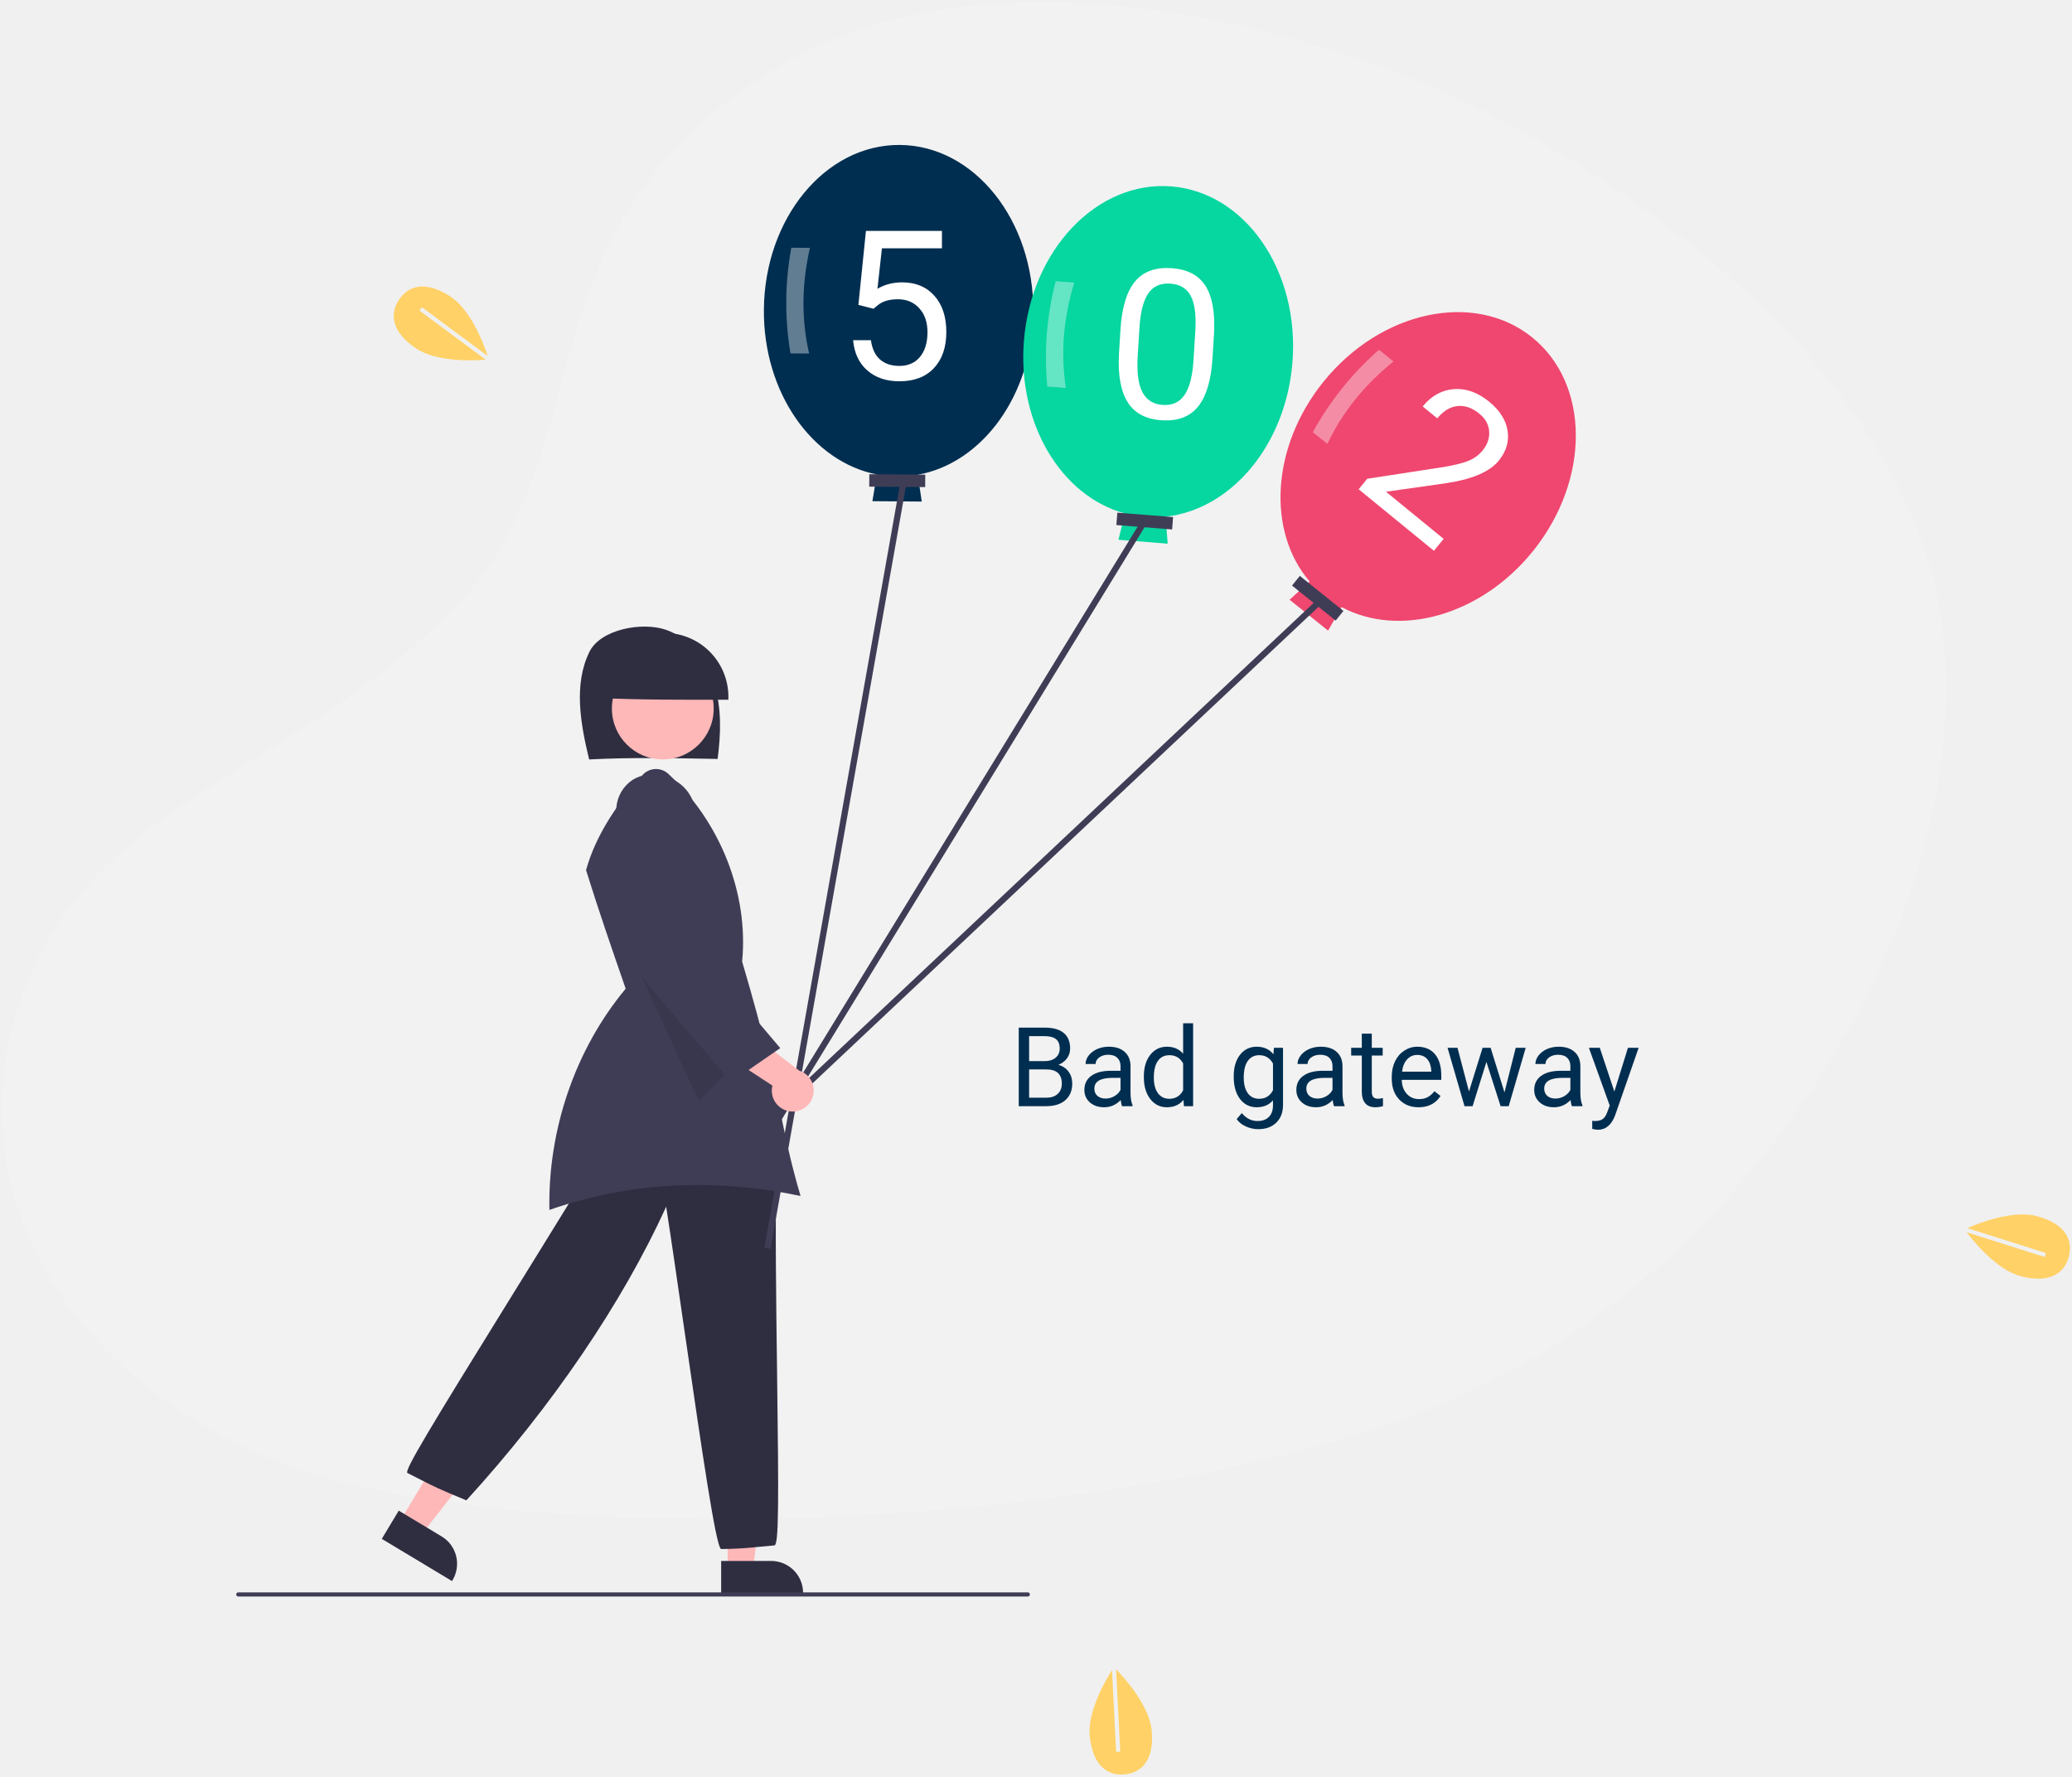
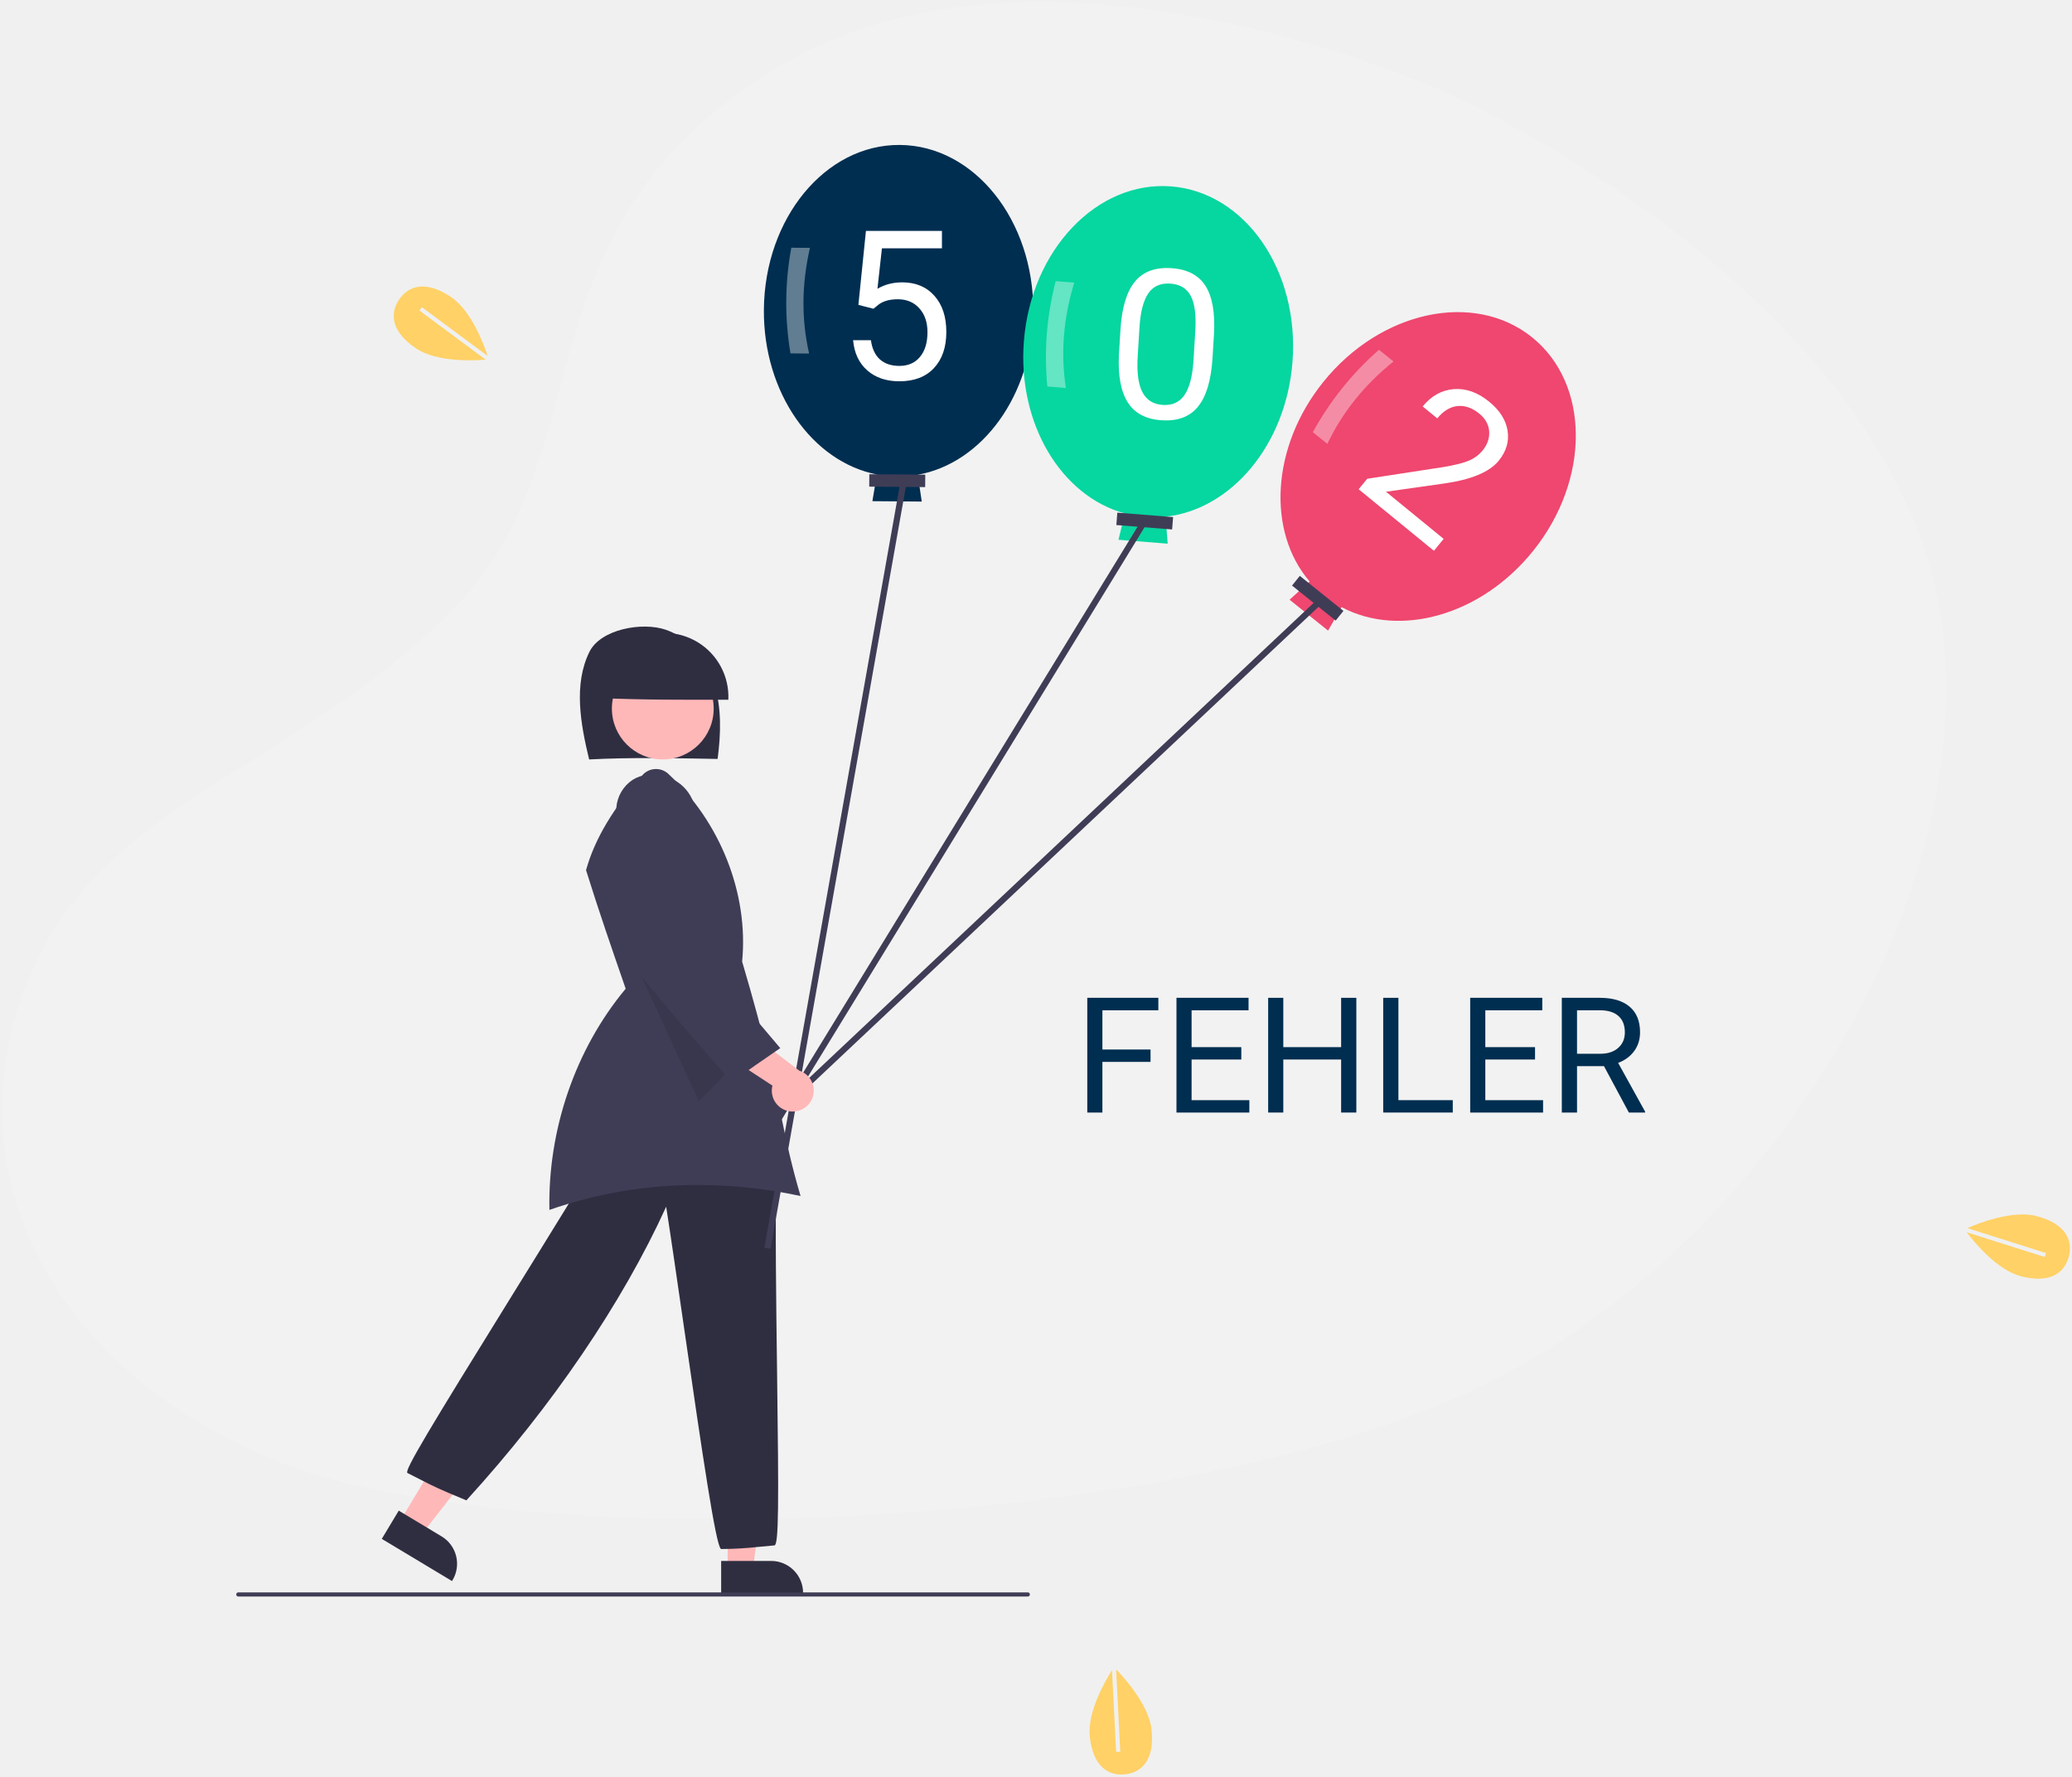
- <svg xmlns="http://www.w3.org/2000/svg" version="1.1" viewBox="0 0 999.885 857.317" height="857.317" width="999.885" data-name="Layer 1" id="eb138ea2-bd7e-4894-b46d-cd752eba296e">
+ <svg xmlns="http://www.w3.org/2000/svg" id="eb138ea2-bd7e-4894-b46d-cd752eba296e" data-name="Layer 1" width="999.885" height="857.317" viewBox="0 0 999.885 857.317" version="1.1">
  <defs id="defs67" />
-   <path id="path888" d="m 699.664,45.531 c 0,0 -194.796,-90.733 -324.115,-13.171 C 246.23,109.922 293.702,218.216 218.402,294.314 143.103,370.412 51.434,386.51 15.421,468.462 -25.373,561.294 22.22,660.565 134.918,705.538 247.615,750.511 567.071,742.124 717.67,667.489 868.269,592.854 976.308,396.754 927.199,260.655 878.091,124.556 699.664,45.531 699.664,45.531 Z" style="fill:#f2f2f2;fill-opacity:1;stroke:none;stroke-width:1.043px;stroke-linecap:butt;stroke-linejoin:miter;stroke-opacity:1" />
-   <polygon transform="translate(113.9914,69.94329)" style="fill:#ffb8b8" id="polygon2" points="255.239,640.012 237.145,640.012 237.145,687.3 249.405,687.3 " />
-   <path style="fill:#2f2e41" id="path4" d="m 348.01,753.24 h 24.144 a 15.404,15.404 0 0 1 15.387,15.387 v 0.5 h -39.531 z" />
-   <polygon transform="translate(113.9914,69.94329)" style="fill:#ffb8b8" id="polygon6" points="118.914,632.854 103.404,623.535 79.05,664.069 89.559,670.383 " />
-   <path style="fill:#2f2e41" id="path8" d="m 184.24,742.588 8.182,-13.618 20.696,12.434 a 15.405,15.405 0 0 1 5.265,21.114 l -0.258,0.429 z" />
-   <path style="fill:#2f2e41" id="path10" d="m 347.801,747.334 c -2.473,-2.518 -8.617,-43.875 -17.707,-106.682 -3.161,-21.841 -6.153,-42.513 -8.618,-58.343 -21.094,46.37 -55.196,96.531 -96.175,141.435 l -0.236,0.259 -0.324,-0.133 c -13.11,-5.398 -15.55,-6.649 -21.444,-9.672 -1.76,-0.903 -3.831,-1.964 -6.589,-3.343 l -0.153,-0.118 c -1.266,-1.446 10.285,-20.62 50.672,-85.813 17.594,-28.4 35.786,-57.766 47.835,-78.153 l 0.112,-0.19 0.216,-0.045 c 29.128,-6.075 57.213,1.056 79.083,20.077 l 0.177,0.155 -0.006,0.235 c -0.59,23.908 -0.095,61.448 0.343,94.57 0.854,64.667 0.798,83.559 -1.216,84.158 l -0.101,0.019 c -2.952,0.242 -5.403,0.484 -7.662,0.708 a 164.629,164.629 0 0 1 -17.849,1.027 l -0.211,0.001 z" />
-   <path style="fill:#2f2e41" id="path12" d="m 284.3,366.477 c -4.127,-17.04 -7.624,-36.26 0.16,-51.955 5.4,-10.89 25.379,-14.557 36.831,-10.634 11.452,3.923 19.732,14.567 23.374,26.172 3.642,11.605 3.218,24.11 1.631,36.174 -21.062,-0.405 -42.125,-0.809 -61.996,0.243 z" />
-   <circle style="fill:#ffb8b8" id="circle14" r="24.561" cy="341.912" cx="319.844" />
-   <path style="fill:#2f2e41" id="path16" d="m 289.818,336.852 a 30.85,30.85 0 1 1 61.662,0.813 c -21.022,0.045 -42.045,0.089 -61.662,-0.813 z" />
-   <path style="fill:#3f3d56" id="path18" d="m 386.322,577.152 c -4.529,-15.451 -6.785,-26.265 -9.39,-38.754 -3.572,-17.12 -7.62,-36.524 -18.771,-74.303 l -0.028,-0.093 0.009,-0.096 c 3.157,-32.765 -10.606,-67.533 -35.919,-90.738 a 8.764,8.764 0 0 0 -11.964,0.606 c -14.241,15.992 -23.191,30.972 -27.361,45.795 l -0.09,0.321 c 5.945,19.13 12.599,38.356 19.036,56.956 l 0.092,0.266 -0.18,0.217 c -24.1,29.017 -37.429,67.805 -36.626,106.521 a 214.654,214.654 0 0 1 71.777,-12.017 232.686,232.686 0 0 1 49.414,5.32 z" />
-   <polygon transform="translate(113.9914,69.94329)" style="opacity:0.1" id="polygon20" points="243.941,440.463 186.941,382.463 223.217,461.44 " />
-   <path style="fill:#002e50;fill-opacity:1" id="path22" d="m 498.622,150.45 c 0.345,-44.181 -28.476,-80.225 -64.373,-80.505 -35.897,-0.28 -65.278,35.309 -65.623,79.49 -0.313,40.056 23.348,73.421 54.52,79.512 l -2.152,12.899 23.823,0.186 -1.95,-12.931 c 31.264,-5.604 55.443,-38.596 55.755,-78.651 z" />
-   <path style="fill:#ffffff;fill-opacity:0.378" id="path24" d="m 390.462,170.606 -9,-0.07 a 146.494,146.494 0 0 1 0.398,-50.998 l 9,0.07 q -6.049,26.404 -0.398,50.998 z" />
-   <rect style="fill:#3f3d56" id="rect26" transform="rotate(0.44739)" height="6" width="27" y="225.552" x="421.282" />
-   <path style="fill:#06d6a0;fill-opacity:1" id="path28" d="m 623.698,174.845 c 3.498,-44.044 -22.677,-82.053 -58.462,-84.895 -35.786,-2.842 -67.632,30.559 -71.13,74.603 -3.171,39.931 18.047,74.9 48.705,83.201 l -3.067,12.713 23.748,1.886 -1.022,-13.038 c 31.584,-3.358 58.056,-34.539 61.228,-74.471 z" />
-   <path style="fill:#ffffff;fill-opacity:0.378" id="path30" d="m 514.374,187.228 -8.972,-0.713 a 146.494,146.494 0 0 1 4.038,-50.84 l 8.972,0.713 q -7.918,25.905 -4.038,50.84 z" />
-   <rect style="fill:#3f3d56" id="rect32" transform="rotate(4.54094)" height="6" width="27" y="203.917" x="557.083" />
-   <rect style="fill:#3f3d56" id="rect34" transform="rotate(-58.50618)" height="3" width="376.138" y="600.878" x="-300.841" />
-   <path style="fill:#ef476f;fill-opacity:1" id="path36" d="m 739.883,265.791 c 27.656,-34.457 27.379,-80.606 -0.617,-103.076 -27.996,-22.47 -73.111,-12.753 -100.767,21.704 -25.073,31.239 -27.186,72.088 -6.499,96.19 l -9.684,8.789 18.579,14.912 6.485,-11.357 c 28.007,14.981 67.431,4.077 92.504,-27.162 z" />
-   <path style="fill:#ffffff;fill-opacity:0.378" id="path38" d="m 640.547,214.197 -7.019,-5.633 a 146.494,146.494 0 0 1 31.923,-39.774 l 7.019,5.633 q -21.113,16.971 -31.923,39.774 z" />
-   <rect style="fill:#3f3d56" id="rect40" transform="rotate(38.75076)" height="6" width="27" y="-175.893" x="663.12" />
-   <rect style="fill:#3f3d56" id="rect42" transform="rotate(-43.27915)" height="3" width="376.138" y="646.39" x="-111.137" />
-   <rect style="fill:#3f3d56;stroke-width:1" id="rect44" transform="rotate(-79.92946)" height="3" width="376.137" y="468.477" x="-528.288" />
-   <path style="fill:#ffb8b8" id="path46" d="m 381.809,536.354 a 10.056,10.056 0 0 1 -9.055,-12.481 l -29.891,-19.584 17.047,-7.365 25.771,19.726 a 10.11,10.11 0 0 1 -3.873,19.703 z" />
-   <path style="fill:#3f3d56" id="path48" d="m 352.745,521.898 c -17.875,-20.564 -36.359,-41.828 -53.186,-63.206 l -0.108,-0.144 7.3e-4,-0.174 c 0.077,-17.457 0.156,-35.504 2.224,-55.695 a 15.983,15.983 0 0 1 -4.237,-13.087 17.721,17.721 0 0 1 7.782,-13.234 c 8.422,-5.32 21.042,-2.44 27.007,6.167 5.759,8.308 4.917,20.21 0.523,26.205 l -4.865,38.152 -0.43,-0.033 0.095,0.048 0.034,-0.028 0.063,0.077 0.149,0.076 c -0.008,0.016 -0.018,0.039 -0.03,0.069 15.784,19.271 32.103,39.193 48.405,58.265 l 0.361,0.423 -0.459,0.314 c -7.637,5.236 -15.535,10.651 -22.649,15.887 l -0.377,0.267 z" />
-   <path style="fill:#3f3d56" id="path50" d="m 495.991,770.407 h -381 a 1,1 0 0 1 0,-2 h 381 a 1,1 0 0 1 0,2 z" />
-   <polygon transform="translate(113.9914,69.94329)" style="fill:#f2f2f2" id="polygon52" points="" />
-   <path style="fill:#ffd166;fill-opacity:1" id="path54" d="m 987.326,604.672 -0.605,1.907 -37.678,-11.955 c 3.341,4.413 14.533,18.194 26.162,21.231 13.893,3.629 21.048,-1.443 23.142,-9.459 2.094,-8.015 -1.667,-15.938 -15.56,-19.567 -11.777,-3.076 -28.553,3.678 -33.393,5.808 z" />
-   <polygon transform="translate(113.9914,69.94329)" style="fill:#f2f2f2" id="polygon56" points="350.832,578.73 350.832,578.731 350.832,578.73 " />
-   <path style="fill:#ffd166;fill-opacity:1" id="path58" d="m 540.609,845.299 -1.998,0.101 -1.999,-39.479 c -2.963,4.674 -11.951,19.985 -10.723,31.941 1.467,14.284 8.724,19.209 16.965,18.363 8.241,-0.847 14.345,-7.144 12.878,-21.428 -1.244,-12.108 -13.446,-25.456 -17.136,-29.243 z" />
-   <polygon transform="translate(113.9914,69.94329)" style="fill:#f2f2f2" id="polygon60" points="" />
-   <path style="fill:#ffd166;fill-opacity:1" id="path62" d="m 202.401,149.848 1.192,-1.607 31.749,23.55 c -1.725,-5.259 -7.833,-21.929 -17.844,-28.58 -11.96,-7.946 -20.375,-5.474 -24.959,1.426 -4.584,6.9 -3.603,15.615 8.357,23.562 10.138,6.736 28.199,5.799 33.468,5.358 z" />
-   <g id="text878" style="font-style:normal;font-variant:normal;font-weight:normal;font-stretch:normal;font-size:100.694px;line-height:1.25;font-family:Roboto;-inkscape-font-specification:Roboto;text-align:center;letter-spacing:0px;word-spacing:0px;text-anchor:middle;fill:#ffffff;fill-opacity:1;stroke:none;stroke-width:1.888" aria-label="5">
-     <path id="path925" style="fill:#ffffff;fill-opacity:1;stroke-width:1.888" d="m 414.237,147.118 3.638,-35.695 h 36.678 v 8.408 h -28.959 l -2.163,19.519 q 5.261,-3.098 11.948,-3.098 9.784,0 15.537,6.49 5.753,6.441 5.753,17.454 0,11.063 -5.998,17.454 -5.949,6.343 -16.668,6.343 -9.489,0 -15.488,-5.261 -5.998,-5.261 -6.834,-14.553 h 8.604 q 0.836,6.146 4.376,9.293 3.54,3.098 9.342,3.098 6.343,0 9.932,-4.327 3.638,-4.327 3.638,-11.948 0,-7.178 -3.933,-11.505 -3.884,-4.376 -10.374,-4.376 -5.949,0 -9.342,2.606 l -2.409,1.967 z" />
+   <path style="fill:#f2f2f2;fill-opacity:1;stroke:none;stroke-width:1.043px;stroke-linecap:butt;stroke-linejoin:miter;stroke-opacity:1" d="m 699.664,45.531 c 0,0 -194.796,-90.733 -324.115,-13.171 C 246.23,109.922 293.702,218.216 218.402,294.314 143.103,370.412 51.434,386.51 15.421,468.462 -25.373,561.294 22.22,660.565 134.918,705.538 247.615,750.511 567.071,742.124 717.67,667.489 868.269,592.854 976.308,396.754 927.199,260.655 878.091,124.556 699.664,45.531 699.664,45.531 Z" id="path888" />
+   <polygon points="255.239,640.012 237.145,640.012 237.145,687.3 249.405,687.3 " id="polygon2" style="fill:#ffb8b8" transform="translate(113.9914,69.94329)" />
+   <path d="m 348.01,753.24 h 24.144 a 15.404,15.404 0 0 1 15.387,15.387 v 0.5 h -39.531 z" id="path4" style="fill:#2f2e41" />
+   <polygon points="118.914,632.854 103.404,623.535 79.05,664.069 89.559,670.383 " id="polygon6" style="fill:#ffb8b8" transform="translate(113.9914,69.94329)" />
+   <path d="m 184.24,742.588 8.182,-13.618 20.696,12.434 a 15.405,15.405 0 0 1 5.265,21.114 l -0.258,0.429 z" id="path8" style="fill:#2f2e41" />
+   <path d="m 347.801,747.334 c -2.473,-2.518 -8.617,-43.875 -17.707,-106.682 -3.161,-21.841 -6.153,-42.513 -8.618,-58.343 -21.094,46.37 -55.196,96.531 -96.175,141.435 l -0.236,0.259 -0.324,-0.133 c -13.11,-5.398 -15.55,-6.649 -21.444,-9.672 -1.76,-0.903 -3.831,-1.964 -6.589,-3.343 l -0.153,-0.118 c -1.266,-1.446 10.285,-20.62 50.672,-85.813 17.594,-28.4 35.786,-57.766 47.835,-78.153 l 0.112,-0.19 0.216,-0.045 c 29.128,-6.075 57.213,1.056 79.083,20.077 l 0.177,0.155 -0.006,0.235 c -0.59,23.908 -0.095,61.448 0.343,94.57 0.854,64.667 0.798,83.559 -1.216,84.158 l -0.101,0.019 c -2.952,0.242 -5.403,0.484 -7.662,0.708 a 164.629,164.629 0 0 1 -17.849,1.027 l -0.211,0.001 z" id="path10" style="fill:#2f2e41" />
+   <path d="m 284.3,366.477 c -4.127,-17.04 -7.624,-36.26 0.16,-51.955 5.4,-10.89 25.379,-14.557 36.831,-10.634 11.452,3.923 19.732,14.567 23.374,26.172 3.642,11.605 3.218,24.11 1.631,36.174 -21.062,-0.405 -42.125,-0.809 -61.996,0.243 z" id="path12" style="fill:#2f2e41" />
+   <circle cx="319.844" cy="341.912" r="24.561" id="circle14" style="fill:#ffb8b8" />
+   <path d="m 289.818,336.852 a 30.85,30.85 0 1 1 61.662,0.813 c -21.022,0.045 -42.045,0.089 -61.662,-0.813 z" id="path16" style="fill:#2f2e41" />
+   <path d="m 386.322,577.152 c -4.529,-15.451 -6.785,-26.265 -9.39,-38.754 -3.572,-17.12 -7.62,-36.524 -18.771,-74.303 l -0.028,-0.093 0.009,-0.096 c 3.157,-32.765 -10.606,-67.533 -35.919,-90.738 a 8.764,8.764 0 0 0 -11.964,0.606 c -14.241,15.992 -23.191,30.972 -27.361,45.795 l -0.09,0.321 c 5.945,19.13 12.599,38.356 19.036,56.956 l 0.092,0.266 -0.18,0.217 c -24.1,29.017 -37.429,67.805 -36.626,106.521 a 214.654,214.654 0 0 1 71.777,-12.017 232.686,232.686 0 0 1 49.414,5.32 z" id="path18" style="fill:#3f3d56" />
+   <polygon points="243.941,440.463 186.941,382.463 223.217,461.44 " id="polygon20" style="opacity:0.1" transform="translate(113.9914,69.94329)" />
+   <path d="m 498.622,150.45 c 0.345,-44.181 -28.476,-80.225 -64.373,-80.505 -35.897,-0.28 -65.278,35.309 -65.623,79.49 -0.313,40.056 23.348,73.421 54.52,79.512 l -2.152,12.899 23.823,0.186 -1.95,-12.931 c 31.264,-5.604 55.443,-38.596 55.755,-78.651 z" id="path22" style="fill:#002e50;fill-opacity:1" />
+   <path d="m 390.462,170.606 -9,-0.07 a 146.494,146.494 0 0 1 0.398,-50.998 l 9,0.07 q -6.049,26.404 -0.398,50.998 z" id="path24" style="fill:#ffffff;fill-opacity:0.378" />
+   <rect x="421.282" y="225.552" width="27" height="6" transform="rotate(0.44739)" id="rect26" style="fill:#3f3d56" />
+   <path d="m 623.698,174.845 c 3.498,-44.044 -22.677,-82.053 -58.462,-84.895 -35.786,-2.842 -67.632,30.559 -71.13,74.603 -3.171,39.931 18.047,74.9 48.705,83.201 l -3.067,12.713 23.748,1.886 -1.022,-13.038 c 31.584,-3.358 58.056,-34.539 61.228,-74.471 z" id="path28" style="fill:#06d6a0;fill-opacity:1" />
+   <path d="m 514.374,187.228 -8.972,-0.713 a 146.494,146.494 0 0 1 4.038,-50.84 l 8.972,0.713 q -7.918,25.905 -4.038,50.84 z" id="path30" style="fill:#ffffff;fill-opacity:0.378" />
+   <rect x="557.083" y="203.917" width="27" height="6" transform="rotate(4.54094)" id="rect32" style="fill:#3f3d56" />
+   <rect x="-300.841" y="600.878" width="376.138" height="3" transform="rotate(-58.50618)" id="rect34" style="fill:#3f3d56" />
+   <path d="m 739.883,265.791 c 27.656,-34.457 27.379,-80.606 -0.617,-103.076 -27.996,-22.47 -73.111,-12.753 -100.767,21.704 -25.073,31.239 -27.186,72.088 -6.499,96.19 l -9.684,8.789 18.579,14.912 6.485,-11.357 c 28.007,14.981 67.431,4.077 92.504,-27.162 z" id="path36" style="fill:#ef476f;fill-opacity:1" />
+   <path d="m 640.547,214.197 -7.019,-5.633 a 146.494,146.494 0 0 1 31.923,-39.774 l 7.019,5.633 q -21.113,16.971 -31.923,39.774 z" id="path38" style="fill:#ffffff;fill-opacity:0.378" />
+   <rect x="663.12" y="-175.893" width="27" height="6" transform="rotate(38.75076)" id="rect40" style="fill:#3f3d56" />
+   <rect x="-111.137" y="646.39" width="376.138" height="3" transform="rotate(-43.27915)" id="rect42" style="fill:#3f3d56" />
+   <rect x="-528.288" y="468.477" width="376.137" height="3" transform="rotate(-79.92946)" id="rect44" style="fill:#3f3d56;stroke-width:1" />
+   <path d="m 381.809,536.354 a 10.056,10.056 0 0 1 -9.055,-12.481 l -29.891,-19.584 17.047,-7.365 25.771,19.726 a 10.11,10.11 0 0 1 -3.873,19.703 z" id="path46" style="fill:#ffb8b8" />
+   <path d="m 352.745,521.898 c -17.875,-20.564 -36.359,-41.828 -53.186,-63.206 l -0.108,-0.144 7.3e-4,-0.174 c 0.077,-17.457 0.156,-35.504 2.224,-55.695 a 15.983,15.983 0 0 1 -4.237,-13.087 17.721,17.721 0 0 1 7.782,-13.234 c 8.422,-5.32 21.042,-2.44 27.007,6.167 5.759,8.308 4.917,20.21 0.523,26.205 l -4.865,38.152 -0.43,-0.033 0.095,0.048 0.034,-0.028 0.063,0.077 0.149,0.076 c -0.008,0.016 -0.018,0.039 -0.03,0.069 15.784,19.271 32.103,39.193 48.405,58.265 l 0.361,0.423 -0.459,0.314 c -7.637,5.236 -15.535,10.651 -22.649,15.887 l -0.377,0.267 z" id="path48" style="fill:#3f3d56" />
+   <path d="m 495.991,770.407 h -381 a 1,1 0 0 1 0,-2 h 381 a 1,1 0 0 1 0,2 z" id="path50" style="fill:#3f3d56" />
+   <polygon points="" id="polygon52" style="fill:#f2f2f2" transform="translate(113.9914,69.94329)" />
+   <path d="m 987.326,604.672 -0.605,1.907 -37.678,-11.955 c 3.341,4.413 14.533,18.194 26.162,21.231 13.893,3.629 21.048,-1.443 23.142,-9.459 2.094,-8.015 -1.667,-15.938 -15.56,-19.567 -11.777,-3.076 -28.553,3.678 -33.393,5.808 z" id="path54" style="fill:#ffd166;fill-opacity:1" />
+   <polygon points="350.832,578.73 350.832,578.731 350.832,578.73 " id="polygon56" style="fill:#f2f2f2" transform="translate(113.9914,69.94329)" />
+   <path d="m 540.609,845.299 -1.998,0.101 -1.999,-39.479 c -2.963,4.674 -11.951,19.985 -10.723,31.941 1.467,14.284 8.724,19.209 16.965,18.363 8.241,-0.847 14.345,-7.144 12.878,-21.428 -1.244,-12.108 -13.446,-25.456 -17.136,-29.243 z" id="path58" style="fill:#ffd166;fill-opacity:1" />
+   <polygon points="" id="polygon60" style="fill:#f2f2f2" transform="translate(113.9914,69.94329)" />
+   <path d="m 202.401,149.848 1.192,-1.607 31.749,23.55 c -1.725,-5.259 -7.833,-21.929 -17.844,-28.58 -11.96,-7.946 -20.375,-5.474 -24.959,1.426 -4.584,6.9 -3.603,15.615 8.357,23.562 10.138,6.736 28.199,5.799 33.468,5.358 z" id="path62" style="fill:#ffd166;fill-opacity:1" />
+   <g aria-label="5" style="font-style:normal;font-variant:normal;font-weight:normal;font-stretch:normal;font-size:100.694px;line-height:1.25;font-family:Roboto;-inkscape-font-specification:Roboto;text-align:center;letter-spacing:0px;word-spacing:0px;text-anchor:middle;fill:#ffffff;fill-opacity:1;stroke:none;stroke-width:1.888" id="text878">
+     <path d="m 414.237,147.118 3.638,-35.695 h 36.678 v 8.408 h -28.959 l -2.163,19.519 q 5.261,-3.098 11.948,-3.098 9.784,0 15.537,6.49 5.753,6.441 5.753,17.454 0,11.063 -5.998,17.454 -5.949,6.343 -16.668,6.343 -9.489,0 -15.488,-5.261 -5.998,-5.261 -6.834,-14.553 h 8.604 q 0.836,6.146 4.376,9.293 3.54,3.098 9.342,3.098 6.343,0 9.932,-4.327 3.638,-4.327 3.638,-11.948 0,-7.178 -3.933,-11.505 -3.884,-4.376 -10.374,-4.376 -5.949,0 -9.342,2.606 l -2.409,1.967 z" style="fill:#ffffff;fill-opacity:1;stroke-width:1.888" id="path925" />
  </g>
-   <g id="text882" style="font-style:normal;font-variant:normal;font-weight:normal;font-stretch:normal;font-size:100.694px;line-height:1.25;font-family:Roboto;-inkscape-font-specification:Roboto;text-align:center;letter-spacing:0px;word-spacing:0px;text-anchor:middle;fill:#ffffff;fill-opacity:1;stroke:none;stroke-width:1.888" transform="rotate(3.525143)" aria-label="0">
-     <path id="path922" style="fill:#ffffff;fill-opacity:1;stroke-width:1.888" d="m 594.643,136.44 q 0,15.979 -5.458,23.748 -5.458,7.768 -17.061,7.768 -11.456,0 -16.963,-7.572 -5.507,-7.621 -5.703,-22.715 v -12.144 q 0,-15.783 5.458,-23.453 5.458,-7.67 17.11,-7.67 11.554,0 17.012,7.424 5.458,7.375 5.605,22.813 z m -9.096,-12.439 q 0,-11.554 -3.245,-16.815 -3.245,-5.31 -10.276,-5.31 -6.982,0 -10.178,5.261 -3.196,5.261 -3.294,16.176 v 14.553 q 0,11.603 3.343,17.159 3.393,5.507 10.227,5.507 6.736,0 9.981,-5.212 3.294,-5.212 3.442,-16.422 z" />
+   <g aria-label="0" transform="rotate(3.525143)" style="font-style:normal;font-variant:normal;font-weight:normal;font-stretch:normal;font-size:100.694px;line-height:1.25;font-family:Roboto;-inkscape-font-specification:Roboto;text-align:center;letter-spacing:0px;word-spacing:0px;text-anchor:middle;fill:#ffffff;fill-opacity:1;stroke:none;stroke-width:1.888" id="text882">
+     <path d="m 594.643,136.44 q 0,15.979 -5.458,23.748 -5.458,7.768 -17.061,7.768 -11.456,0 -16.963,-7.572 -5.507,-7.621 -5.703,-22.715 v -12.144 q 0,-15.783 5.458,-23.453 5.458,-7.67 17.11,-7.67 11.554,0 17.012,7.424 5.458,7.375 5.605,22.813 z m -9.096,-12.439 q 0,-11.554 -3.245,-16.815 -3.245,-5.31 -10.276,-5.31 -6.982,0 -10.178,5.261 -3.196,5.261 -3.294,16.176 v 14.553 q 0,11.603 3.343,17.159 3.393,5.507 10.227,5.507 6.736,0 9.981,-5.212 3.294,-5.212 3.442,-16.422 z" style="fill:#ffffff;fill-opacity:1;stroke-width:1.888" id="path922" />
  </g>
-   <g id="text886" style="font-style:normal;font-variant:normal;font-weight:normal;font-stretch:normal;font-size:100.694px;line-height:1.25;font-family:Roboto;-inkscape-font-specification:Roboto;text-align:center;letter-spacing:0px;word-spacing:0px;text-anchor:middle;fill:#ffffff;fill-opacity:1;stroke:none;stroke-width:1.888" transform="rotate(39.26595)" aria-label="2">
-     <path id="path919" style="fill:#ffffff;fill-opacity:1;stroke-width:1.888" d="m 703.948,-232.185 h -46.905 v -6.539 l 24.78,-27.533 q 5.507,-6.244 7.572,-10.128 2.114,-3.933 2.114,-8.113 0,-5.605 -3.393,-9.194 -3.393,-3.589 -9.047,-3.589 -6.785,0 -10.571,3.884 -3.737,3.835 -3.737,10.718 h -9.096 q 0,-9.883 6.343,-15.979 6.392,-6.097 17.061,-6.097 9.981,0 15.783,5.261 5.802,5.212 5.802,13.914 0,10.571 -13.472,25.173 l -19.175,20.798 h 35.941 z" />
+   <g aria-label="2" transform="rotate(39.26595)" style="font-style:normal;font-variant:normal;font-weight:normal;font-stretch:normal;font-size:100.694px;line-height:1.25;font-family:Roboto;-inkscape-font-specification:Roboto;text-align:center;letter-spacing:0px;word-spacing:0px;text-anchor:middle;fill:#ffffff;fill-opacity:1;stroke:none;stroke-width:1.888" id="text886">
+     <path d="m 703.948,-232.185 h -46.905 v -6.539 l 24.78,-27.533 q 5.507,-6.244 7.572,-10.128 2.114,-3.933 2.114,-8.113 0,-5.605 -3.393,-9.194 -3.393,-3.589 -9.047,-3.589 -6.785,0 -10.571,3.884 -3.737,3.835 -3.737,10.718 h -9.096 q 0,-9.883 6.343,-15.979 6.392,-6.097 17.061,-6.097 9.981,0 15.783,5.261 5.802,5.212 5.802,13.914 0,10.571 -13.472,25.173 l -19.175,20.798 h 35.941 z" style="fill:#ffffff;fill-opacity:1;stroke-width:1.888" id="path919" />
  </g>
-   <g id="text892" style="font-style:normal;font-variant:normal;font-weight:normal;font-stretch:normal;font-size:53.333px;line-height:1.25;font-family:Roboto;-inkscape-font-specification:Roboto;text-align:center;letter-spacing:0px;word-spacing:0px;text-anchor:middle;fill:#002e50;fill-opacity:1;stroke:none;stroke-width:1.888" aria-label="Bad gateway">
-     <path id="path898" style="font-style:normal;font-variant:normal;font-weight:normal;font-stretch:normal;font-size:53.333px;font-family:Roboto;-inkscape-font-specification:Roboto;fill:#002e50;fill-opacity:1;stroke-width:1.888" d="m 491.621,533.794 v -37.917 h 12.396 q 6.172,0 9.271,2.552 3.125,2.552 3.125,7.552 0,2.656 -1.51,4.714 -1.51,2.031 -4.115,3.151 3.073,0.859 4.844,3.281 1.797,2.396 1.797,5.729 0,5.104 -3.307,8.021 -3.307,2.917 -9.349,2.917 z m 5,-17.734 v 13.646 h 8.255 q 3.49,0 5.495,-1.797 2.031,-1.823 2.031,-5 0,-6.849 -7.448,-6.849 z m 0,-4.01 h 7.552 q 3.281,0 5.234,-1.641 1.979,-1.641 1.979,-4.453 0,-3.125 -1.823,-4.531 -1.823,-1.432 -5.547,-1.432 h -7.396 z" />
-     <path id="path900" style="font-style:normal;font-variant:normal;font-weight:normal;font-stretch:normal;font-size:53.333px;font-family:Roboto;-inkscape-font-specification:Roboto;fill:#002e50;fill-opacity:1;stroke-width:1.888" d="m 541.49,533.794 q -0.417,-0.833 -0.677,-2.969 -3.359,3.49 -8.021,3.49 -4.167,0 -6.849,-2.344 -2.656,-2.37 -2.656,-5.99 0,-4.401 3.333,-6.823 3.359,-2.448 9.427,-2.448 h 4.688 v -2.214 q 0,-2.526 -1.51,-4.01 -1.51,-1.51 -4.453,-1.51 -2.578,0 -4.323,1.302 -1.745,1.302 -1.745,3.151 h -4.844 q 0,-2.109 1.484,-4.062 1.51,-1.979 4.062,-3.125 2.578,-1.146 5.651,-1.146 4.87,0 7.63,2.448 2.76,2.422 2.865,6.693 v 12.969 q 0,3.88 0.99,6.172 v 0.417 z m -7.995,-3.672 q 2.266,0 4.297,-1.172 2.031,-1.172 2.943,-3.047 v -5.781 h -3.776 q -8.854,0 -8.854,5.182 0,2.266 1.51,3.542 1.51,1.276 3.88,1.276 z" />
-     <path id="path902" style="font-style:normal;font-variant:normal;font-weight:normal;font-stretch:normal;font-size:53.333px;font-family:Roboto;-inkscape-font-specification:Roboto;fill:#002e50;fill-opacity:1;stroke-width:1.888" d="m 551.985,519.471 q 0,-6.484 3.073,-10.417 3.073,-3.958 8.047,-3.958 4.948,0 7.839,3.385 v -14.688 h 4.818 v 40 h -4.427 l -0.234,-3.021 q -2.891,3.542 -8.047,3.542 -4.896,0 -7.995,-4.01 -3.073,-4.01 -3.073,-10.469 z m 4.818,0.547 q 0,4.792 1.979,7.5 1.979,2.708 5.469,2.708 4.583,0 6.693,-4.115 v -12.943 q -2.161,-3.984 -6.641,-3.984 -3.542,0 -5.521,2.734 -1.979,2.734 -1.979,8.099 z" />
-     <path id="path904" style="font-style:normal;font-variant:normal;font-weight:normal;font-stretch:normal;font-size:53.333px;font-family:Roboto;-inkscape-font-specification:Roboto;fill:#002e50;fill-opacity:1;stroke-width:1.888" d="m 595.345,519.471 q 0,-6.589 3.047,-10.469 3.047,-3.906 8.073,-3.906 5.156,0 8.047,3.646 l 0.234,-3.125 h 4.401 v 27.5 q 0,5.469 -3.255,8.62 -3.229,3.151 -8.698,3.151 -3.047,0 -5.964,-1.302 -2.917,-1.302 -4.453,-3.568 l 2.5,-2.891 q 3.099,3.828 7.578,3.828 3.516,0 5.469,-1.979 1.979,-1.979 1.979,-5.573 v -2.422 q -2.891,3.333 -7.891,3.333 -4.948,0 -8.021,-3.984 -3.047,-3.984 -3.047,-10.859 z m 4.844,0.547 q 0,4.766 1.953,7.5 1.953,2.708 5.469,2.708 4.557,0 6.693,-4.141 v -12.865 q -2.214,-4.036 -6.641,-4.036 -3.516,0 -5.495,2.734 -1.979,2.734 -1.979,8.099 z" />
-     <path id="path906" style="font-style:normal;font-variant:normal;font-weight:normal;font-stretch:normal;font-size:53.333px;font-family:Roboto;-inkscape-font-specification:Roboto;fill:#002e50;fill-opacity:1;stroke-width:1.888" d="m 643.782,533.794 q -0.417,-0.833 -0.677,-2.969 -3.359,3.49 -8.021,3.49 -4.167,0 -6.849,-2.344 -2.656,-2.37 -2.656,-5.99 0,-4.401 3.333,-6.823 3.359,-2.448 9.427,-2.448 h 4.688 v -2.214 q 0,-2.526 -1.51,-4.01 -1.51,-1.51 -4.453,-1.51 -2.578,0 -4.323,1.302 -1.745,1.302 -1.745,3.151 h -4.844 q 0,-2.109 1.484,-4.062 1.51,-1.979 4.062,-3.125 2.578,-1.146 5.651,-1.146 4.87,0 7.63,2.448 2.76,2.422 2.865,6.693 v 12.969 q 0,3.88 0.99,6.172 v 0.417 z m -7.995,-3.672 q 2.266,0 4.297,-1.172 2.031,-1.172 2.943,-3.047 v -5.781 h -3.776 q -8.854,0 -8.854,5.182 0,2.266 1.51,3.542 1.51,1.276 3.88,1.276 z" />
-     <path id="path908" style="font-style:normal;font-variant:normal;font-weight:normal;font-stretch:normal;font-size:53.333px;font-family:Roboto;-inkscape-font-specification:Roboto;fill:#002e50;fill-opacity:1;stroke-width:1.888" d="m 661.985,498.794 v 6.823 h 5.26 v 3.724 h -5.26 v 17.474 q 0,1.693 0.703,2.552 0.703,0.833 2.396,0.833 0.833,0 2.292,-0.312 v 3.906 q -1.901,0.521 -3.698,0.521 -3.229,0 -4.87,-1.953 -1.641,-1.953 -1.641,-5.547 v -17.474 h -5.13 v -3.724 h 5.13 v -6.823 z" />
-     <path id="path910" style="font-style:normal;font-variant:normal;font-weight:normal;font-stretch:normal;font-size:53.333px;font-family:Roboto;-inkscape-font-specification:Roboto;fill:#002e50;fill-opacity:1;stroke-width:1.888" d="m 684.537,534.315 q -5.729,0 -9.323,-3.75 -3.594,-3.776 -3.594,-10.078 v -0.885 q 0,-4.193 1.589,-7.474 1.615,-3.307 4.479,-5.156 2.891,-1.875 6.25,-1.875 5.495,0 8.542,3.62 3.047,3.62 3.047,10.365 v 2.005 h -19.089 q 0.104,4.167 2.422,6.745 2.344,2.552 5.938,2.552 2.552,0 4.323,-1.042 1.771,-1.042 3.099,-2.76 l 2.943,2.292 q -3.542,5.443 -10.625,5.443 z m -0.599,-25.26 q -2.917,0 -4.896,2.135 -1.979,2.109 -2.448,5.938 h 14.115 v -0.365 q -0.208,-3.672 -1.979,-5.677 -1.771,-2.031 -4.792,-2.031 z" />
-     <path id="path912" style="font-style:normal;font-variant:normal;font-weight:normal;font-stretch:normal;font-size:53.333px;font-family:Roboto;-inkscape-font-specification:Roboto;fill:#002e50;fill-opacity:1;stroke-width:1.888" d="m 726.022,527.153 5.417,-21.536 h 4.818 l -8.203,28.177 h -3.906 l -6.849,-21.354 -6.667,21.354 h -3.906 l -8.177,-28.177 h 4.792 l 5.547,21.094 6.562,-21.094 h 3.88 z" />
-     <path id="path914" style="font-style:normal;font-variant:normal;font-weight:normal;font-stretch:normal;font-size:53.333px;font-family:Roboto;-inkscape-font-specification:Roboto;fill:#002e50;fill-opacity:1;stroke-width:1.888" d="m 758.574,533.794 q -0.417,-0.833 -0.677,-2.969 -3.359,3.49 -8.021,3.49 -4.167,0 -6.849,-2.344 -2.656,-2.37 -2.656,-5.99 0,-4.401 3.333,-6.823 3.359,-2.448 9.427,-2.448 h 4.688 v -2.214 q 0,-2.526 -1.51,-4.01 -1.51,-1.51 -4.453,-1.51 -2.578,0 -4.323,1.302 -1.745,1.302 -1.745,3.151 h -4.844 q 0,-2.109 1.484,-4.062 1.51,-1.979 4.062,-3.125 2.578,-1.146 5.651,-1.146 4.87,0 7.63,2.448 2.76,2.422 2.865,6.693 v 12.969 q 0,3.88 0.99,6.172 v 0.417 z m -7.995,-3.672 q 2.266,0 4.297,-1.172 2.031,-1.172 2.943,-3.047 v -5.781 h -3.776 q -8.854,0 -8.854,5.182 0,2.266 1.51,3.542 1.51,1.276 3.88,1.276 z" />
-     <path id="path916" style="font-style:normal;font-variant:normal;font-weight:normal;font-stretch:normal;font-size:53.333px;font-family:Roboto;-inkscape-font-specification:Roboto;fill:#002e50;fill-opacity:1;stroke-width:1.888" d="m 779.042,526.737 6.562,-21.12 h 5.156 l -11.328,32.526 q -2.63,7.031 -8.359,7.031 l -0.911,-0.078 -1.797,-0.339 v -3.906 l 1.302,0.104 q 2.448,0 3.802,-0.99 1.38,-0.99 2.266,-3.62 l 1.068,-2.865 -10.052,-27.865 h 5.26 z" />
+   <g aria-label="Bad gateway" style="font-style:normal;font-variant:normal;font-weight:normal;font-stretch:normal;font-size:53.333px;line-height:1.25;font-family:Roboto;-inkscape-font-specification:Roboto;text-align:center;letter-spacing:0px;word-spacing:0px;text-anchor:middle;fill:#002e50;fill-opacity:1;stroke:none;stroke-width:1.888" id="text892" transform="matrix(0.8978798,0,0,0.8978798,65.0648,47.28681)">
+     <g aria-label="FEHLER" style="font-style:normal;font-variant:normal;font-weight:normal;font-stretch:normal;font-size:86.723px;line-height:1.25;font-family:Roboto;-inkscape-font-specification:Roboto;text-align:center;letter-spacing:0px;word-spacing:0px;text-anchor:middle;fill:#002e50;fill-opacity:1;stroke:none;stroke-width:3.07" id="text993">
+       <path d="m 545.899,518.029 h -25.873 v 27.228 h -8.13 v -61.655 h 38.196 v 6.691 h -30.065 v 21.088 h 25.873 z" style="fill:#002e50;fill-opacity:1;stroke-width:3.07" id="path995" />
+       <path d="m 594.681,516.758 h -26.72 v 21.85 h 31.039 v 6.648 h -39.17 v -61.655 h 38.746 v 6.691 h -30.616 v 19.818 h 26.72 z" style="fill:#002e50;fill-opacity:1;stroke-width:3.07" id="path997" />
+       <path d="m 656.505,545.257 h -8.173 v -28.498 h -31.082 v 28.498 h -8.13 v -61.655 h 8.13 v 26.508 h 31.082 v -26.508 h 8.173 z" style="fill:#002e50;fill-opacity:1;stroke-width:3.07" id="path999" />
+       <path d="m 679.118,538.609 h 29.218 v 6.648 h -37.391 v -61.655 h 8.173 z" style="fill:#002e50;fill-opacity:1;stroke-width:3.07" id="path1001" />
+       <path d="m 752.545,516.758 h -26.72 v 21.85 h 31.039 v 6.648 h -39.17 v -61.655 h 38.746 v 6.691 h -30.616 v 19.818 h 26.72 z" style="fill:#002e50;fill-opacity:1;stroke-width:3.07" id="path1003" />
+       <path d="m 789.597,520.316 h -14.482 v 24.941 h -8.173 v -61.655 h 20.41 q 10.417,0 16.007,4.743 5.632,4.743 5.632,13.805 0,5.759 -3.134,10.036 -3.091,4.277 -8.638,6.394 l 14.482,26.169 v 0.508 h -8.723 z m -14.482,-6.648 h 12.492 q 6.055,0 9.612,-3.134 3.599,-3.134 3.599,-8.384 0,-5.717 -3.43,-8.765 -3.388,-3.049 -9.824,-3.091 h -12.45 z" style="fill:#002e50;fill-opacity:1;stroke-width:3.07" id="path1005" />
+     </g>
  </g>
</svg>
